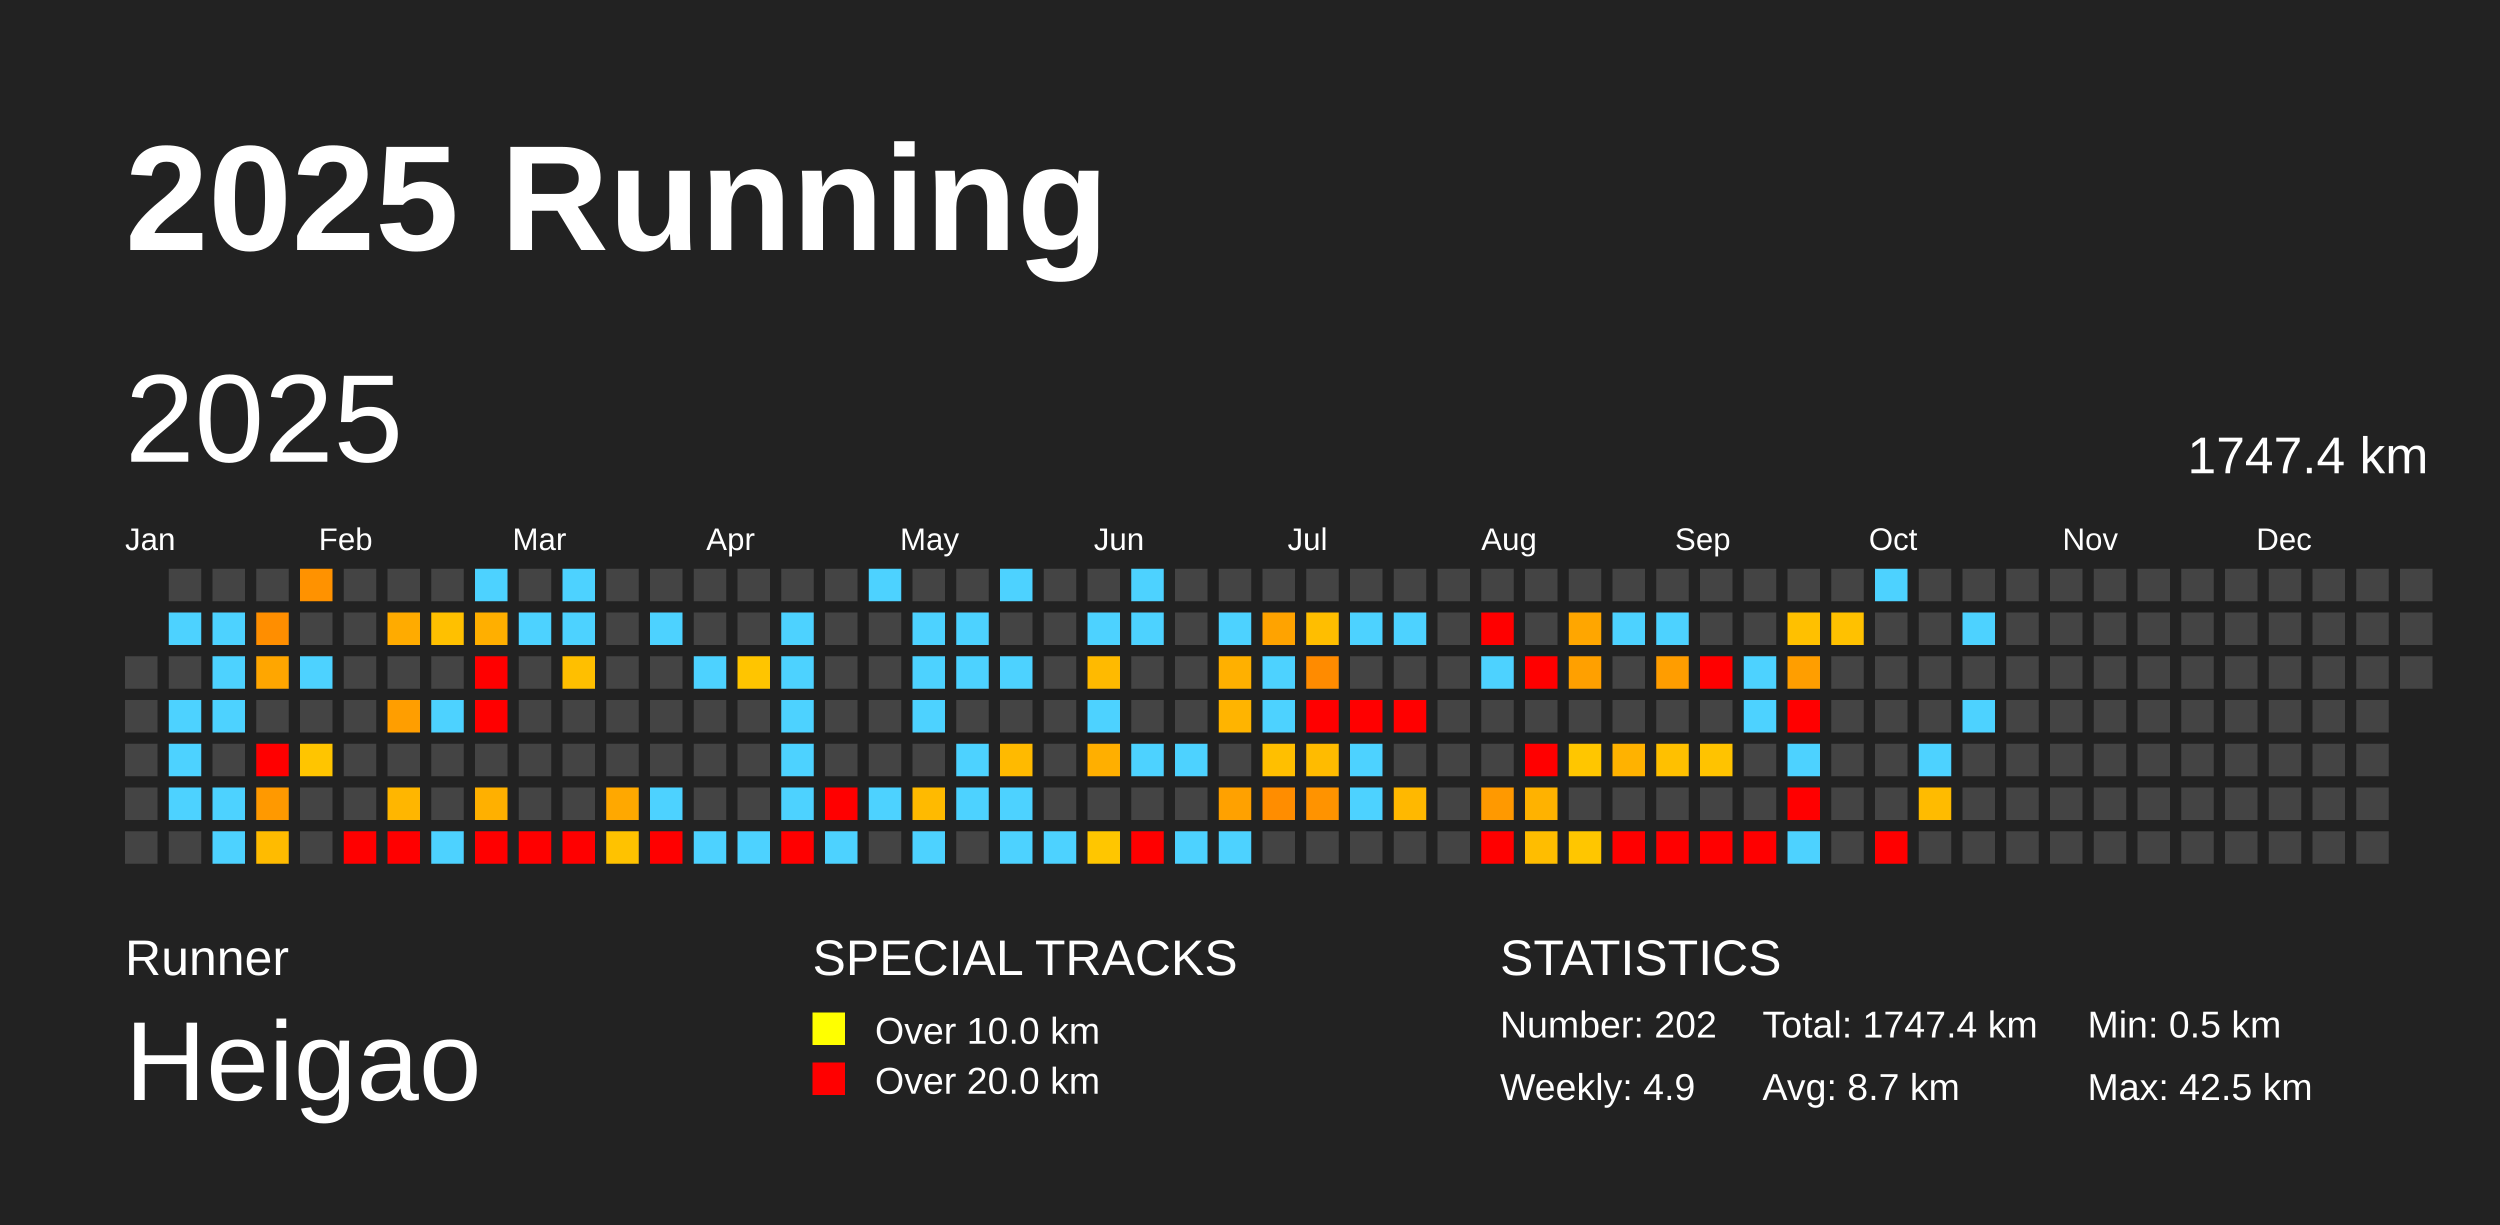
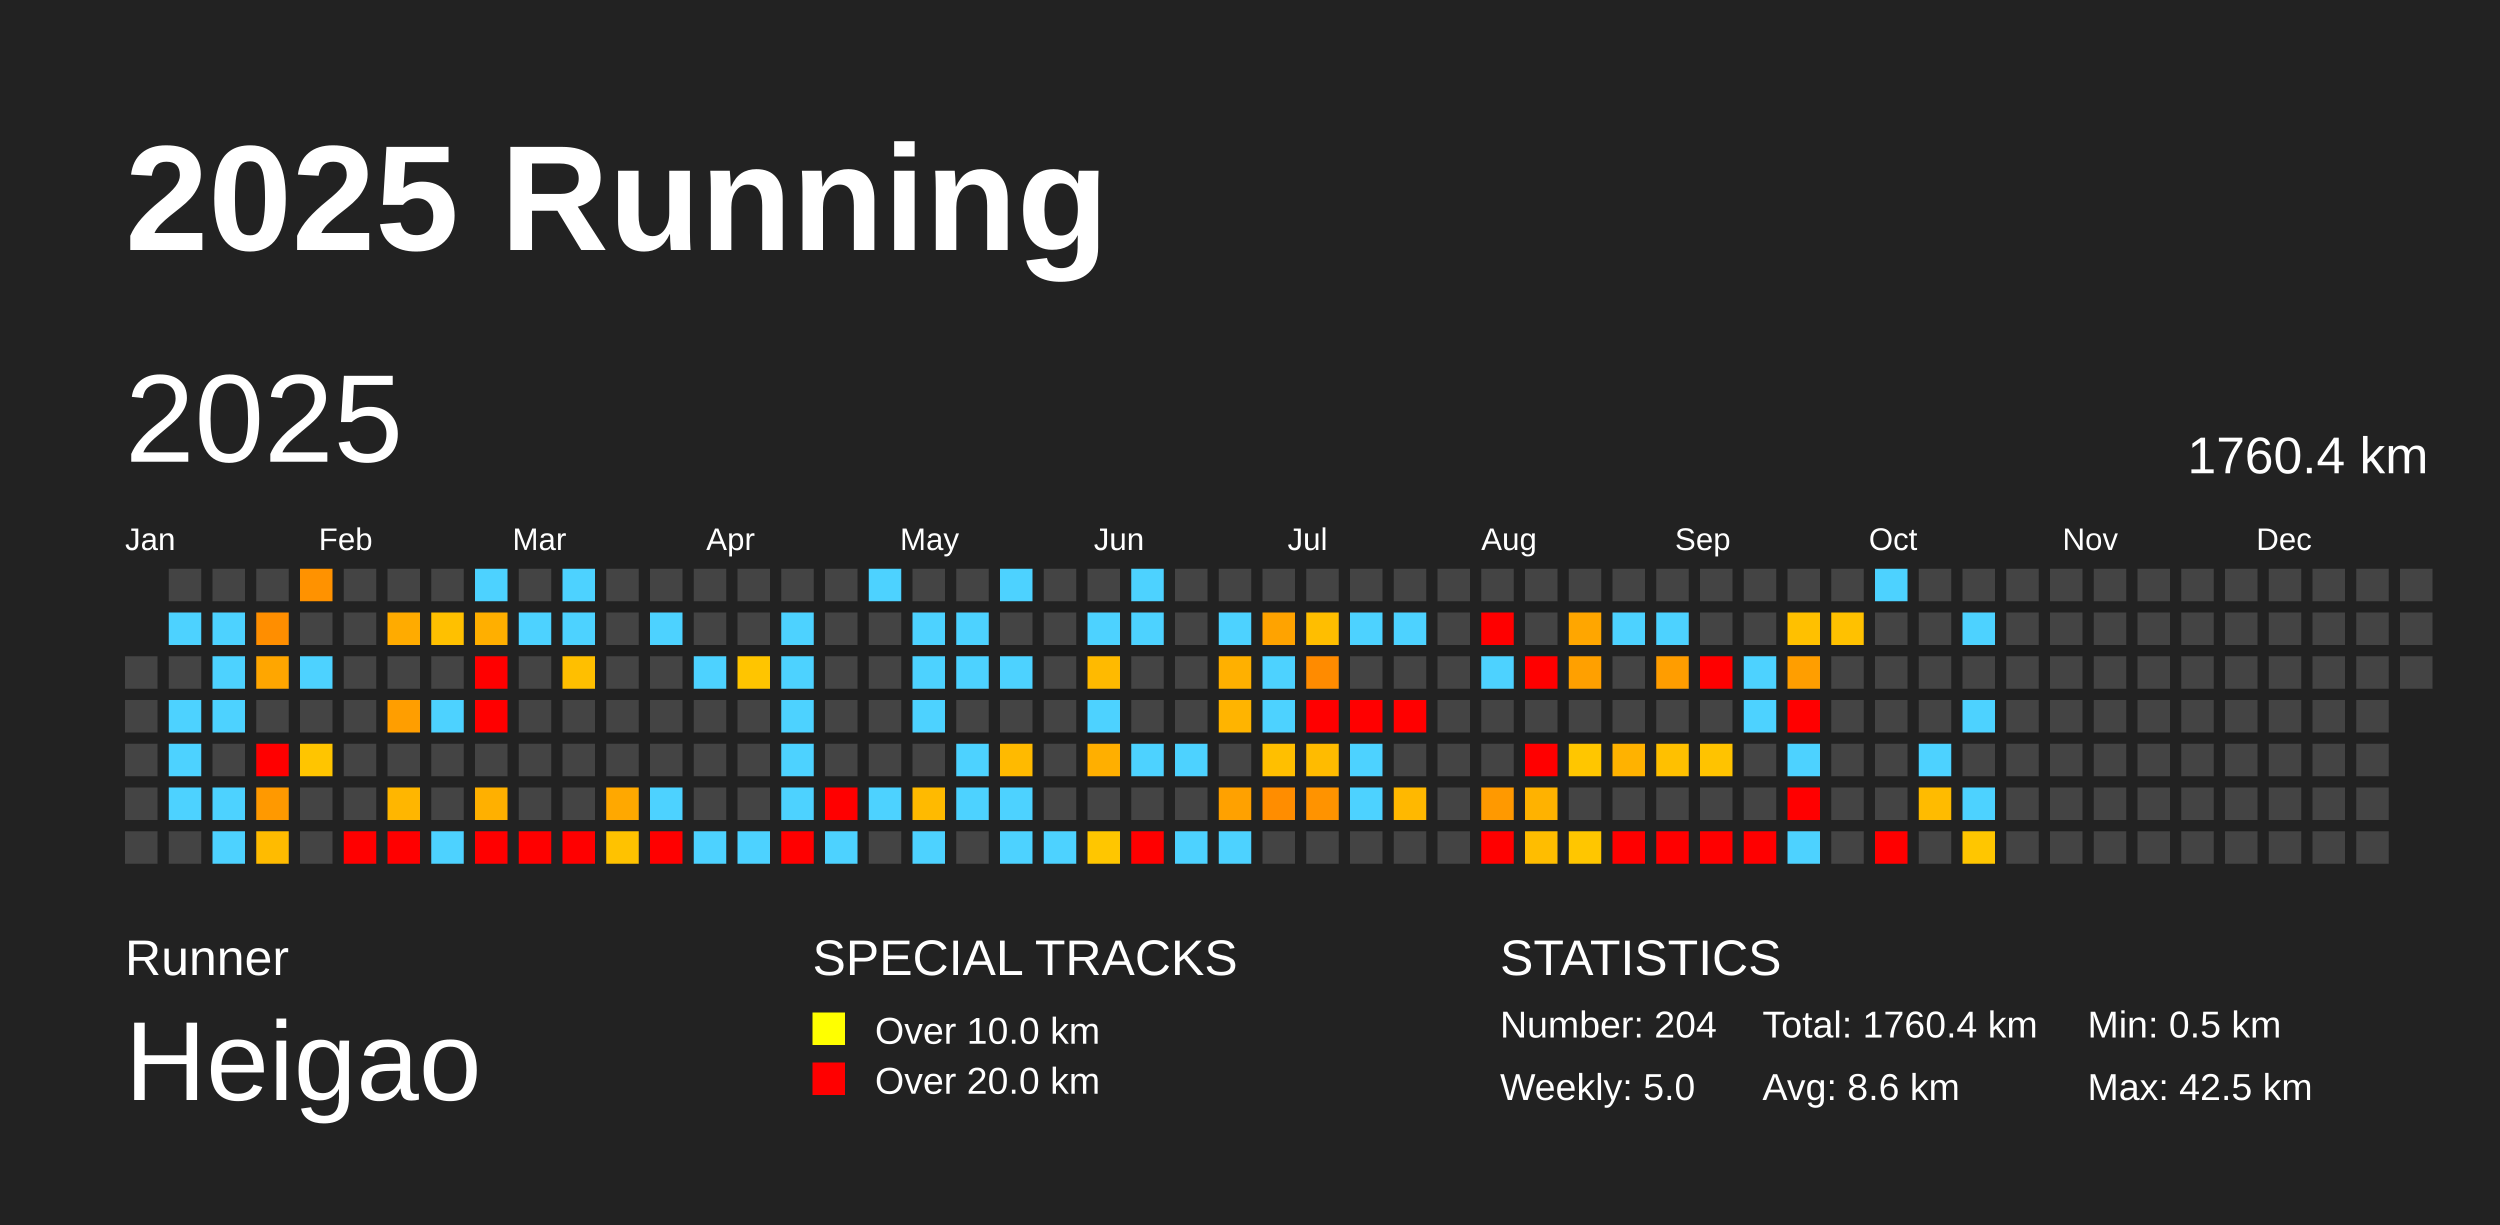
<svg xmlns="http://www.w3.org/2000/svg" baseProfile="full" height="98mm" version="1.1" viewBox="0,0,200,98" width="200mm">
  <defs />
  <rect fill="#222222" height="98" width="200" x="0" y="0" />
  <text fill="#FFFFFF" style="font-size:12px; font-family:Arial; font-weight:bold;" x="10" y="20">2025 Running</text>
  <text fill="#FFFFFF" style="font-size:4px; font-family:Arial" x="10" y="78">Runner</text>
  <text fill="#FFFFFF" style="font-size:9px; font-family:Arial" x="10" y="88">Heigao</text>
  <text fill="#FFFFFF" style="font-size:4px; font-family:Arial" x="65" y="78">SPECIAL TRACKS</text>
  <rect fill="yellow" height="2.6" width="2.6" x="65" y="81" />
  <text fill="#FFFFFF" style="font-size:3px; font-family:Arial" x="70" y="83.5">Over 10.0 km</text>
  <rect fill="red" height="2.6" width="2.6" x="65" y="85" />
  <text fill="#FFFFFF" style="font-size:3px; font-family:Arial" x="70" y="87.5">Over 20.0 km</text>
  <text fill="#FFFFFF" style="font-size:4px; font-family:Arial" x="120" y="78">STATISTICS</text>
-   <text fill="#FFFFFF" style="font-size:3px; font-family:Arial" x="120" y="83">Number: 202</text>
-   <text fill="#FFFFFF" style="font-size:3px; font-family:Arial" x="120" y="88">Weekly: 4.9</text>
-   <text fill="#FFFFFF" style="font-size:3px; font-family:Arial" x="141" y="83">Total: 1747.4 km</text>
-   <text fill="#FFFFFF" style="font-size:3px; font-family:Arial" x="141" y="88">Avg: 8.7 km</text>
+   <text fill="#FFFFFF" style="font-size:3px; font-family:Arial" x="120" y="83">Number: 204</text>
+   <text fill="#FFFFFF" style="font-size:3px; font-family:Arial" x="120" y="88">Weekly: 5.0</text>
+   <text fill="#FFFFFF" style="font-size:3px; font-family:Arial" x="141" y="83">Total: 1760.4 km</text>
+   <text fill="#FFFFFF" style="font-size:3px; font-family:Arial" x="141" y="88">Avg: 8.6 km</text>
  <text fill="#FFFFFF" style="font-size:3px; font-family:Arial" x="167" y="83">Min: 0.5 km</text>
  <text fill="#FFFFFF" style="font-size:3px; font-family:Arial" x="167" y="88">Max: 42.5 km</text>
  <text dominant-baseline="hanging" fill="#FFFFFF" style="font-size:10.0px; font-family:Arial;" x="10" y="30">2025</text>
-   <text dominant-baseline="hanging" fill="#FFFFFF" style="font-size:4.125px; font-family:Arial;" x="175" y="35">1747.4 km</text>
+   <text dominant-baseline="hanging" fill="#FFFFFF" style="font-size:4.125px; font-family:Arial;" x="175" y="35">1760.4 km</text>
  <text fill="#FFFFFF" style="font-size:2.5px; font-family:Arial" x="10.0" y="44">Jan</text>
  <text fill="#FFFFFF" style="font-size:2.5px; font-family:Arial" x="25.5" y="44">Feb</text>
  <text fill="#FFFFFF" style="font-size:2.5px; font-family:Arial" x="41.0" y="44">Mar</text>
  <text fill="#FFFFFF" style="font-size:2.5px; font-family:Arial" x="56.5" y="44">Apr</text>
  <text fill="#FFFFFF" style="font-size:2.5px; font-family:Arial" x="72.0" y="44">May</text>
  <text fill="#FFFFFF" style="font-size:2.5px; font-family:Arial" x="87.5" y="44">Jun</text>
  <text fill="#FFFFFF" style="font-size:2.5px; font-family:Arial" x="103.0" y="44">Jul</text>
  <text fill="#FFFFFF" style="font-size:2.5px; font-family:Arial" x="118.5" y="44">Aug</text>
  <text fill="#FFFFFF" style="font-size:2.5px; font-family:Arial" x="134.0" y="44">Sep</text>
  <text fill="#FFFFFF" style="font-size:2.5px; font-family:Arial" x="149.5" y="44">Oct</text>
  <text fill="#FFFFFF" style="font-size:2.5px; font-family:Arial" x="165.0" y="44">Nov</text>
  <text fill="#FFFFFF" style="font-size:2.5px; font-family:Arial" x="180.5" y="44">Dec</text>
  <rect fill="#444444" height="2.6" width="2.6" x="10.0" y="52.5" />
  <rect fill="#444444" height="2.6" width="2.6" x="10.0" y="56.0" />
  <rect fill="#444444" height="2.6" width="2.6" x="10.0" y="59.5" />
  <rect fill="#444444" height="2.6" width="2.6" x="10.0" y="63.0" />
  <rect fill="#444444" height="2.6" width="2.6" x="10.0" y="66.5" />
  <rect fill="#444444" height="2.6" width="2.6" x="13.5" y="45.5" />
  <rect fill="#4dd2ff" height="2.6" width="2.6" x="13.5" y="49.0" />
  <rect fill="#444444" height="2.6" width="2.6" x="13.5" y="52.5" />
  <rect fill="#4dd2ff" height="2.6" width="2.6" x="13.5" y="56.0" />
  <rect fill="#4dd2ff" height="2.6" width="2.6" x="13.5" y="59.5" />
  <rect fill="#4dd2ff" height="2.6" width="2.6" x="13.5" y="63.0" />
  <rect fill="#444444" height="2.6" width="2.6" x="13.5" y="66.5" />
  <rect fill="#444444" height="2.6" width="2.6" x="17.0" y="45.5" />
  <rect fill="#4dd2ff" height="2.6" width="2.6" x="17.0" y="49.0" />
  <rect fill="#4dd2ff" height="2.6" width="2.6" x="17.0" y="52.5" />
  <rect fill="#4dd2ff" height="2.6" width="2.6" x="17.0" y="56.0" />
  <rect fill="#444444" height="2.6" width="2.6" x="17.0" y="59.5" />
  <rect fill="#4dd2ff" height="2.6" width="2.6" x="17.0" y="63.0" />
  <rect fill="#4dd2ff" height="2.6" width="2.6" x="17.0" y="66.5" />
  <rect fill="#444444" height="2.6" width="2.6" x="20.5" y="45.5" />
  <rect fill="#ff8e00" height="2.6" width="2.6" x="20.5" y="49.0" />
  <rect fill="#ffa600" height="2.6" width="2.6" x="20.5" y="52.5" />
  <rect fill="#444444" height="2.6" width="2.6" x="20.5" y="56.0" />
  <rect fill="red" height="2.6" width="2.6" x="20.5" y="59.5" />
  <rect fill="#ff9900" height="2.6" width="2.6" x="20.5" y="63.0" />
  <rect fill="#ffbb00" height="2.6" width="2.6" x="20.5" y="66.5" />
  <rect fill="#ff9200" height="2.6" width="2.6" x="24.0" y="45.5" />
  <rect fill="#444444" height="2.6" width="2.6" x="24.0" y="49.0" />
  <rect fill="#4dd2ff" height="2.6" width="2.6" x="24.0" y="52.5" />
  <rect fill="#444444" height="2.6" width="2.6" x="24.0" y="56.0" />
  <rect fill="#ffc500" height="2.6" width="2.6" x="24.0" y="59.5" />
  <rect fill="#444444" height="2.6" width="2.6" x="24.0" y="63.0" />
  <rect fill="#444444" height="2.6" width="2.6" x="24.0" y="66.5" />
  <rect fill="#444444" height="2.6" width="2.6" x="27.5" y="45.5" />
  <rect fill="#444444" height="2.6" width="2.6" x="27.5" y="49.0" />
  <rect fill="#444444" height="2.6" width="2.6" x="27.5" y="52.5" />
  <rect fill="#444444" height="2.6" width="2.6" x="27.5" y="56.0" />
  <rect fill="#444444" height="2.6" width="2.6" x="27.5" y="59.5" />
  <rect fill="#444444" height="2.6" width="2.6" x="27.5" y="63.0" />
  <rect fill="red" height="2.6" width="2.6" x="27.5" y="66.5" />
  <rect fill="#444444" height="2.6" width="2.6" x="31.0" y="45.5" />
  <rect fill="#ffab00" height="2.6" width="2.6" x="31.0" y="49.0" />
  <rect fill="#444444" height="2.6" width="2.6" x="31.0" y="52.5" />
  <rect fill="#ff9e00" height="2.6" width="2.6" x="31.0" y="56.0" />
  <rect fill="#444444" height="2.6" width="2.6" x="31.0" y="59.5" />
  <rect fill="#ffb600" height="2.6" width="2.6" x="31.0" y="63.0" />
  <rect fill="red" height="2.6" width="2.6" x="31.0" y="66.5" />
  <rect fill="#444444" height="2.6" width="2.6" x="34.5" y="45.5" />
  <rect fill="#ffc000" height="2.6" width="2.6" x="34.5" y="49.0" />
  <rect fill="#444444" height="2.6" width="2.6" x="34.5" y="52.5" />
  <rect fill="#4dd2ff" height="2.6" width="2.6" x="34.5" y="56.0" />
  <rect fill="#444444" height="2.6" width="2.6" x="34.5" y="59.5" />
  <rect fill="#444444" height="2.6" width="2.6" x="34.5" y="63.0" />
  <rect fill="#4dd2ff" height="2.6" width="2.6" x="34.5" y="66.5" />
  <rect fill="#4dd2ff" height="2.6" width="2.6" x="38.0" y="45.5" />
  <rect fill="#ffaf00" height="2.6" width="2.6" x="38.0" y="49.0" />
  <rect fill="red" height="2.6" width="2.6" x="38.0" y="52.5" />
  <rect fill="red" height="2.6" width="2.6" x="38.0" y="56.0" />
  <rect fill="#444444" height="2.6" width="2.6" x="38.0" y="59.5" />
  <rect fill="#ffb000" height="2.6" width="2.6" x="38.0" y="63.0" />
  <rect fill="red" height="2.6" width="2.6" x="38.0" y="66.5" />
  <rect fill="#444444" height="2.6" width="2.6" x="41.5" y="45.5" />
  <rect fill="#4dd2ff" height="2.6" width="2.6" x="41.5" y="49.0" />
  <rect fill="#444444" height="2.6" width="2.6" x="41.5" y="52.5" />
  <rect fill="#444444" height="2.6" width="2.6" x="41.5" y="56.0" />
  <rect fill="#444444" height="2.6" width="2.6" x="41.5" y="59.5" />
  <rect fill="#444444" height="2.6" width="2.6" x="41.5" y="63.0" />
  <rect fill="red" height="2.6" width="2.6" x="41.5" y="66.5" />
  <rect fill="#4dd2ff" height="2.6" width="2.6" x="45.0" y="45.5" />
  <rect fill="#4dd2ff" height="2.6" width="2.6" x="45.0" y="49.0" />
  <rect fill="#ffbf00" height="2.6" width="2.6" x="45.0" y="52.5" />
  <rect fill="#444444" height="2.6" width="2.6" x="45.0" y="56.0" />
  <rect fill="#444444" height="2.6" width="2.6" x="45.0" y="59.5" />
  <rect fill="#444444" height="2.6" width="2.6" x="45.0" y="63.0" />
  <rect fill="red" height="2.6" width="2.6" x="45.0" y="66.5" />
  <rect fill="#444444" height="2.6" width="2.6" x="48.5" y="45.5" />
  <rect fill="#444444" height="2.6" width="2.6" x="48.5" y="49.0" />
  <rect fill="#444444" height="2.6" width="2.6" x="48.5" y="52.5" />
  <rect fill="#444444" height="2.6" width="2.6" x="48.5" y="56.0" />
  <rect fill="#444444" height="2.6" width="2.6" x="48.5" y="59.5" />
  <rect fill="#ffa800" height="2.6" width="2.6" x="48.5" y="63.0" />
  <rect fill="#ffc200" height="2.6" width="2.6" x="48.5" y="66.5" />
  <rect fill="#444444" height="2.6" width="2.6" x="52.0" y="45.5" />
  <rect fill="#4dd2ff" height="2.6" width="2.6" x="52.0" y="49.0" />
  <rect fill="#444444" height="2.6" width="2.6" x="52.0" y="52.5" />
  <rect fill="#444444" height="2.6" width="2.6" x="52.0" y="56.0" />
  <rect fill="#444444" height="2.6" width="2.6" x="52.0" y="59.5" />
  <rect fill="#4dd2ff" height="2.6" width="2.6" x="52.0" y="63.0" />
  <rect fill="red" height="2.6" width="2.6" x="52.0" y="66.5" />
  <rect fill="#444444" height="2.6" width="2.6" x="55.5" y="45.5" />
  <rect fill="#444444" height="2.6" width="2.6" x="55.5" y="49.0" />
  <rect fill="#4dd2ff" height="2.6" width="2.6" x="55.5" y="52.5" />
  <rect fill="#444444" height="2.6" width="2.6" x="55.5" y="56.0" />
  <rect fill="#444444" height="2.6" width="2.6" x="55.5" y="59.5" />
  <rect fill="#444444" height="2.6" width="2.6" x="55.5" y="63.0" />
  <rect fill="#4dd2ff" height="2.6" width="2.6" x="55.5" y="66.5" />
  <rect fill="#444444" height="2.6" width="2.6" x="59.0" y="45.5" />
  <rect fill="#444444" height="2.6" width="2.6" x="59.0" y="49.0" />
  <rect fill="#ffc500" height="2.6" width="2.6" x="59.0" y="52.5" />
  <rect fill="#444444" height="2.6" width="2.6" x="59.0" y="56.0" />
  <rect fill="#444444" height="2.6" width="2.6" x="59.0" y="59.5" />
  <rect fill="#444444" height="2.6" width="2.6" x="59.0" y="63.0" />
  <rect fill="#4dd2ff" height="2.6" width="2.6" x="59.0" y="66.5" />
  <rect fill="#444444" height="2.6" width="2.6" x="62.5" y="45.5" />
  <rect fill="#4dd2ff" height="2.6" width="2.6" x="62.5" y="49.0" />
  <rect fill="#4dd2ff" height="2.6" width="2.6" x="62.5" y="52.5" />
  <rect fill="#4dd2ff" height="2.6" width="2.6" x="62.5" y="56.0" />
  <rect fill="#4dd2ff" height="2.6" width="2.6" x="62.5" y="59.5" />
  <rect fill="#4dd2ff" height="2.6" width="2.6" x="62.5" y="63.0" />
  <rect fill="red" height="2.6" width="2.6" x="62.5" y="66.5" />
  <rect fill="#444444" height="2.6" width="2.6" x="66.0" y="45.5" />
  <rect fill="#444444" height="2.6" width="2.6" x="66.0" y="49.0" />
  <rect fill="#444444" height="2.6" width="2.6" x="66.0" y="52.5" />
  <rect fill="#444444" height="2.6" width="2.6" x="66.0" y="56.0" />
  <rect fill="#444444" height="2.6" width="2.6" x="66.0" y="59.5" />
  <rect fill="red" height="2.6" width="2.6" x="66.0" y="63.0" />
  <rect fill="#4dd2ff" height="2.6" width="2.6" x="66.0" y="66.5" />
  <rect fill="#4dd2ff" height="2.6" width="2.6" x="69.5" y="45.5" />
  <rect fill="#444444" height="2.6" width="2.6" x="69.5" y="49.0" />
  <rect fill="#444444" height="2.6" width="2.6" x="69.5" y="52.5" />
  <rect fill="#444444" height="2.6" width="2.6" x="69.5" y="56.0" />
  <rect fill="#444444" height="2.6" width="2.6" x="69.5" y="59.5" />
  <rect fill="#4dd2ff" height="2.6" width="2.6" x="69.5" y="63.0" />
  <rect fill="#444444" height="2.6" width="2.6" x="69.5" y="66.5" />
  <rect fill="#444444" height="2.6" width="2.6" x="73.0" y="45.5" />
  <rect fill="#4dd2ff" height="2.6" width="2.6" x="73.0" y="49.0" />
  <rect fill="#4dd2ff" height="2.6" width="2.6" x="73.0" y="52.5" />
  <rect fill="#4dd2ff" height="2.6" width="2.6" x="73.0" y="56.0" />
  <rect fill="#444444" height="2.6" width="2.6" x="73.0" y="59.5" />
  <rect fill="#ffba00" height="2.6" width="2.6" x="73.0" y="63.0" />
  <rect fill="#4dd2ff" height="2.6" width="2.6" x="73.0" y="66.5" />
  <rect fill="#444444" height="2.6" width="2.6" x="76.5" y="45.5" />
  <rect fill="#4dd2ff" height="2.6" width="2.6" x="76.5" y="49.0" />
  <rect fill="#4dd2ff" height="2.6" width="2.6" x="76.5" y="52.5" />
  <rect fill="#444444" height="2.6" width="2.6" x="76.5" y="56.0" />
  <rect fill="#4dd2ff" height="2.6" width="2.6" x="76.5" y="59.5" />
  <rect fill="#4dd2ff" height="2.6" width="2.6" x="76.5" y="63.0" />
  <rect fill="#444444" height="2.6" width="2.6" x="76.5" y="66.5" />
  <rect fill="#4dd2ff" height="2.6" width="2.6" x="80.0" y="45.5" />
  <rect fill="#444444" height="2.6" width="2.6" x="80.0" y="49.0" />
  <rect fill="#4dd2ff" height="2.6" width="2.6" x="80.0" y="52.5" />
  <rect fill="#444444" height="2.6" width="2.6" x="80.0" y="56.0" />
  <rect fill="#ffba00" height="2.6" width="2.6" x="80.0" y="59.5" />
  <rect fill="#4dd2ff" height="2.6" width="2.6" x="80.0" y="63.0" />
  <rect fill="#4dd2ff" height="2.6" width="2.6" x="80.0" y="66.5" />
  <rect fill="#444444" height="2.6" width="2.6" x="83.5" y="45.5" />
  <rect fill="#444444" height="2.6" width="2.6" x="83.5" y="49.0" />
  <rect fill="#444444" height="2.6" width="2.6" x="83.5" y="52.5" />
  <rect fill="#444444" height="2.6" width="2.6" x="83.5" y="56.0" />
  <rect fill="#444444" height="2.6" width="2.6" x="83.5" y="59.5" />
  <rect fill="#444444" height="2.6" width="2.6" x="83.5" y="63.0" />
  <rect fill="#4dd2ff" height="2.6" width="2.6" x="83.5" y="66.5" />
  <rect fill="#444444" height="2.6" width="2.6" x="87.0" y="45.5" />
  <rect fill="#4dd2ff" height="2.6" width="2.6" x="87.0" y="49.0" />
  <rect fill="#ffba00" height="2.6" width="2.6" x="87.0" y="52.5" />
  <rect fill="#4dd2ff" height="2.6" width="2.6" x="87.0" y="56.0" />
  <rect fill="#ffaf00" height="2.6" width="2.6" x="87.0" y="59.5" />
  <rect fill="#444444" height="2.6" width="2.6" x="87.0" y="63.0" />
  <rect fill="#ffc600" height="2.6" width="2.6" x="87.0" y="66.5" />
  <rect fill="#4dd2ff" height="2.6" width="2.6" x="90.5" y="45.5" />
  <rect fill="#4dd2ff" height="2.6" width="2.6" x="90.5" y="49.0" />
  <rect fill="#444444" height="2.6" width="2.6" x="90.5" y="52.5" />
  <rect fill="#444444" height="2.6" width="2.6" x="90.5" y="56.0" />
  <rect fill="#4dd2ff" height="2.6" width="2.6" x="90.5" y="59.5" />
  <rect fill="#444444" height="2.6" width="2.6" x="90.5" y="63.0" />
  <rect fill="red" height="2.6" width="2.6" x="90.5" y="66.5" />
  <rect fill="#444444" height="2.6" width="2.6" x="94.0" y="45.5" />
  <rect fill="#444444" height="2.6" width="2.6" x="94.0" y="49.0" />
  <rect fill="#444444" height="2.6" width="2.6" x="94.0" y="52.5" />
  <rect fill="#444444" height="2.6" width="2.6" x="94.0" y="56.0" />
  <rect fill="#4dd2ff" height="2.6" width="2.6" x="94.0" y="59.5" />
  <rect fill="#444444" height="2.6" width="2.6" x="94.0" y="63.0" />
  <rect fill="#4dd2ff" height="2.6" width="2.6" x="94.0" y="66.5" />
  <rect fill="#444444" height="2.6" width="2.6" x="97.5" y="45.5" />
  <rect fill="#4dd2ff" height="2.6" width="2.6" x="97.5" y="49.0" />
  <rect fill="#ffb000" height="2.6" width="2.6" x="97.5" y="52.5" />
  <rect fill="#ffb400" height="2.6" width="2.6" x="97.5" y="56.0" />
  <rect fill="#444444" height="2.6" width="2.6" x="97.5" y="59.5" />
  <rect fill="#ffa100" height="2.6" width="2.6" x="97.5" y="63.0" />
  <rect fill="#4dd2ff" height="2.6" width="2.6" x="97.5" y="66.5" />
  <rect fill="#444444" height="2.6" width="2.6" x="101.0" y="45.5" />
  <rect fill="#ffa300" height="2.6" width="2.6" x="101.0" y="49.0" />
  <rect fill="#4dd2ff" height="2.6" width="2.6" x="101.0" y="52.5" />
  <rect fill="#4dd2ff" height="2.6" width="2.6" x="101.0" y="56.0" />
  <rect fill="#ffbf00" height="2.6" width="2.6" x="101.0" y="59.5" />
  <rect fill="#ff8d00" height="2.6" width="2.6" x="101.0" y="63.0" />
  <rect fill="#444444" height="2.6" width="2.6" x="101.0" y="66.5" />
  <rect fill="#444444" height="2.6" width="2.6" x="104.5" y="45.5" />
  <rect fill="#ffbe00" height="2.6" width="2.6" x="104.5" y="49.0" />
  <rect fill="#ff8b00" height="2.6" width="2.6" x="104.5" y="52.5" />
  <rect fill="red" height="2.6" width="2.6" x="104.5" y="56.0" />
  <rect fill="#ffbb00" height="2.6" width="2.6" x="104.5" y="59.5" />
  <rect fill="#ff9300" height="2.6" width="2.6" x="104.5" y="63.0" />
  <rect fill="#444444" height="2.6" width="2.6" x="104.5" y="66.5" />
  <rect fill="#444444" height="2.6" width="2.6" x="108.0" y="45.5" />
  <rect fill="#4dd2ff" height="2.6" width="2.6" x="108.0" y="49.0" />
  <rect fill="#444444" height="2.6" width="2.6" x="108.0" y="52.5" />
  <rect fill="red" height="2.6" width="2.6" x="108.0" y="56.0" />
  <rect fill="#4dd2ff" height="2.6" width="2.6" x="108.0" y="59.5" />
  <rect fill="#4dd2ff" height="2.6" width="2.6" x="108.0" y="63.0" />
  <rect fill="#444444" height="2.6" width="2.6" x="108.0" y="66.5" />
  <rect fill="#444444" height="2.6" width="2.6" x="111.5" y="45.5" />
  <rect fill="#4dd2ff" height="2.6" width="2.6" x="111.5" y="49.0" />
  <rect fill="#444444" height="2.6" width="2.6" x="111.5" y="52.5" />
  <rect fill="red" height="2.6" width="2.6" x="111.5" y="56.0" />
  <rect fill="#444444" height="2.6" width="2.6" x="111.5" y="59.5" />
  <rect fill="#ffb800" height="2.6" width="2.6" x="111.5" y="63.0" />
  <rect fill="#444444" height="2.6" width="2.6" x="111.5" y="66.5" />
  <rect fill="#444444" height="2.6" width="2.6" x="115.0" y="45.5" />
  <rect fill="#444444" height="2.6" width="2.6" x="115.0" y="49.0" />
  <rect fill="#444444" height="2.6" width="2.6" x="115.0" y="52.5" />
  <rect fill="#444444" height="2.6" width="2.6" x="115.0" y="56.0" />
  <rect fill="#444444" height="2.6" width="2.6" x="115.0" y="59.5" />
  <rect fill="#444444" height="2.6" width="2.6" x="115.0" y="63.0" />
  <rect fill="#444444" height="2.6" width="2.6" x="115.0" y="66.5" />
  <rect fill="#444444" height="2.6" width="2.6" x="118.5" y="45.5" />
  <rect fill="red" height="2.6" width="2.6" x="118.5" y="49.0" />
  <rect fill="#4dd2ff" height="2.6" width="2.6" x="118.5" y="52.5" />
  <rect fill="#444444" height="2.6" width="2.6" x="118.5" y="56.0" />
  <rect fill="#444444" height="2.6" width="2.6" x="118.5" y="59.5" />
  <rect fill="#ff9900" height="2.6" width="2.6" x="118.5" y="63.0" />
  <rect fill="red" height="2.6" width="2.6" x="118.5" y="66.5" />
  <rect fill="#444444" height="2.6" width="2.6" x="122.0" y="45.5" />
  <rect fill="#444444" height="2.6" width="2.6" x="122.0" y="49.0" />
  <rect fill="red" height="2.6" width="2.6" x="122.0" y="52.5" />
  <rect fill="#444444" height="2.6" width="2.6" x="122.0" y="56.0" />
  <rect fill="red" height="2.6" width="2.6" x="122.0" y="59.5" />
  <rect fill="#ffb200" height="2.6" width="2.6" x="122.0" y="63.0" />
  <rect fill="#ffbd00" height="2.6" width="2.6" x="122.0" y="66.5" />
  <rect fill="#444444" height="2.6" width="2.6" x="125.5" y="45.5" />
  <rect fill="#ffa600" height="2.6" width="2.6" x="125.5" y="49.0" />
  <rect fill="#ffa000" height="2.6" width="2.6" x="125.5" y="52.5" />
  <rect fill="#444444" height="2.6" width="2.6" x="125.5" y="56.0" />
  <rect fill="#ffc600" height="2.6" width="2.6" x="125.5" y="59.5" />
  <rect fill="#444444" height="2.6" width="2.6" x="125.5" y="63.0" />
  <rect fill="#ffc600" height="2.6" width="2.6" x="125.5" y="66.5" />
  <rect fill="#444444" height="2.6" width="2.6" x="129.0" y="45.5" />
  <rect fill="#4dd2ff" height="2.6" width="2.6" x="129.0" y="49.0" />
  <rect fill="#444444" height="2.6" width="2.6" x="129.0" y="52.5" />
  <rect fill="#444444" height="2.6" width="2.6" x="129.0" y="56.0" />
  <rect fill="#ffb200" height="2.6" width="2.6" x="129.0" y="59.5" />
  <rect fill="#444444" height="2.6" width="2.6" x="129.0" y="63.0" />
  <rect fill="red" height="2.6" width="2.6" x="129.0" y="66.5" />
  <rect fill="#444444" height="2.6" width="2.6" x="132.5" y="45.5" />
  <rect fill="#4dd2ff" height="2.6" width="2.6" x="132.5" y="49.0" />
  <rect fill="#ff9d00" height="2.6" width="2.6" x="132.5" y="52.5" />
  <rect fill="#444444" height="2.6" width="2.6" x="132.5" y="56.0" />
  <rect fill="#ffc000" height="2.6" width="2.6" x="132.5" y="59.5" />
  <rect fill="#444444" height="2.6" width="2.6" x="132.5" y="63.0" />
  <rect fill="red" height="2.6" width="2.6" x="132.5" y="66.5" />
  <rect fill="#444444" height="2.6" width="2.6" x="136.0" y="45.5" />
  <rect fill="#444444" height="2.6" width="2.6" x="136.0" y="49.0" />
  <rect fill="red" height="2.6" width="2.6" x="136.0" y="52.5" />
  <rect fill="#444444" height="2.6" width="2.6" x="136.0" y="56.0" />
  <rect fill="#ffc300" height="2.6" width="2.6" x="136.0" y="59.5" />
  <rect fill="#444444" height="2.6" width="2.6" x="136.0" y="63.0" />
  <rect fill="red" height="2.6" width="2.6" x="136.0" y="66.5" />
  <rect fill="#444444" height="2.6" width="2.6" x="139.5" y="45.5" />
  <rect fill="#444444" height="2.6" width="2.6" x="139.5" y="49.0" />
  <rect fill="#4dd2ff" height="2.6" width="2.6" x="139.5" y="52.5" />
  <rect fill="#4dd2ff" height="2.6" width="2.6" x="139.5" y="56.0" />
  <rect fill="#444444" height="2.6" width="2.6" x="139.5" y="59.5" />
  <rect fill="#444444" height="2.6" width="2.6" x="139.5" y="63.0" />
  <rect fill="red" height="2.6" width="2.6" x="139.5" y="66.5" />
  <rect fill="#444444" height="2.6" width="2.6" x="143.0" y="45.5" />
  <rect fill="#ffc000" height="2.6" width="2.6" x="143.0" y="49.0" />
  <rect fill="#ff9e00" height="2.6" width="2.6" x="143.0" y="52.5" />
  <rect fill="red" height="2.6" width="2.6" x="143.0" y="56.0" />
  <rect fill="#4dd2ff" height="2.6" width="2.6" x="143.0" y="59.5" />
  <rect fill="red" height="2.6" width="2.6" x="143.0" y="63.0" />
  <rect fill="#4dd2ff" height="2.6" width="2.6" x="143.0" y="66.5" />
  <rect fill="#444444" height="2.6" width="2.6" x="146.5" y="45.5" />
  <rect fill="#ffc100" height="2.6" width="2.6" x="146.5" y="49.0" />
  <rect fill="#444444" height="2.6" width="2.6" x="146.5" y="52.5" />
  <rect fill="#444444" height="2.6" width="2.6" x="146.5" y="56.0" />
  <rect fill="#444444" height="2.6" width="2.6" x="146.5" y="59.5" />
  <rect fill="#444444" height="2.6" width="2.6" x="146.5" y="63.0" />
  <rect fill="#444444" height="2.6" width="2.6" x="146.5" y="66.5" />
  <rect fill="#4dd2ff" height="2.6" width="2.6" x="150.0" y="45.5" />
  <rect fill="#444444" height="2.6" width="2.6" x="150.0" y="49.0" />
  <rect fill="#444444" height="2.6" width="2.6" x="150.0" y="52.5" />
  <rect fill="#444444" height="2.6" width="2.6" x="150.0" y="56.0" />
  <rect fill="#444444" height="2.6" width="2.6" x="150.0" y="59.5" />
  <rect fill="#444444" height="2.6" width="2.6" x="150.0" y="63.0" />
  <rect fill="red" height="2.6" width="2.6" x="150.0" y="66.5" />
  <rect fill="#444444" height="2.6" width="2.6" x="153.5" y="45.5" />
  <rect fill="#444444" height="2.6" width="2.6" x="153.5" y="49.0" />
  <rect fill="#444444" height="2.6" width="2.6" x="153.5" y="52.5" />
  <rect fill="#444444" height="2.6" width="2.6" x="153.5" y="56.0" />
  <rect fill="#4dd2ff" height="2.6" width="2.6" x="153.5" y="59.5" />
  <rect fill="#ffbb00" height="2.6" width="2.6" x="153.5" y="63.0" />
  <rect fill="#444444" height="2.6" width="2.6" x="153.5" y="66.5" />
  <rect fill="#444444" height="2.6" width="2.6" x="157.0" y="45.5" />
  <rect fill="#4dd2ff" height="2.6" width="2.6" x="157.0" y="49.0" />
  <rect fill="#444444" height="2.6" width="2.6" x="157.0" y="52.5" />
  <rect fill="#4dd2ff" height="2.6" width="2.6" x="157.0" y="56.0" />
  <rect fill="#444444" height="2.6" width="2.6" x="157.0" y="59.5" />
-   <rect fill="#444444" height="2.6" width="2.6" x="157.0" y="63.0" />
-   <rect fill="#444444" height="2.6" width="2.6" x="157.0" y="66.5" />
+   <rect fill="#4dd2ff" height="2.6" width="2.6" x="157.0" y="63.0" />
+   <rect fill="#ffc600" height="2.6" width="2.6" x="157.0" y="66.5" />
  <rect fill="#444444" height="2.6" width="2.6" x="160.5" y="45.5" />
  <rect fill="#444444" height="2.6" width="2.6" x="160.5" y="49.0" />
  <rect fill="#444444" height="2.6" width="2.6" x="160.5" y="52.5" />
  <rect fill="#444444" height="2.6" width="2.6" x="160.5" y="56.0" />
  <rect fill="#444444" height="2.6" width="2.6" x="160.5" y="59.5" />
  <rect fill="#444444" height="2.6" width="2.6" x="160.5" y="63.0" />
  <rect fill="#444444" height="2.6" width="2.6" x="160.5" y="66.5" />
  <rect fill="#444444" height="2.6" width="2.6" x="164.0" y="45.5" />
  <rect fill="#444444" height="2.6" width="2.6" x="164.0" y="49.0" />
  <rect fill="#444444" height="2.6" width="2.6" x="164.0" y="52.5" />
  <rect fill="#444444" height="2.6" width="2.6" x="164.0" y="56.0" />
  <rect fill="#444444" height="2.6" width="2.6" x="164.0" y="59.5" />
  <rect fill="#444444" height="2.6" width="2.6" x="164.0" y="63.0" />
  <rect fill="#444444" height="2.6" width="2.6" x="164.0" y="66.5" />
  <rect fill="#444444" height="2.6" width="2.6" x="167.5" y="45.5" />
  <rect fill="#444444" height="2.6" width="2.6" x="167.5" y="49.0" />
  <rect fill="#444444" height="2.6" width="2.6" x="167.5" y="52.5" />
  <rect fill="#444444" height="2.6" width="2.6" x="167.5" y="56.0" />
  <rect fill="#444444" height="2.6" width="2.6" x="167.5" y="59.5" />
  <rect fill="#444444" height="2.6" width="2.6" x="167.5" y="63.0" />
  <rect fill="#444444" height="2.6" width="2.6" x="167.5" y="66.5" />
  <rect fill="#444444" height="2.6" width="2.6" x="171.0" y="45.5" />
  <rect fill="#444444" height="2.6" width="2.6" x="171.0" y="49.0" />
  <rect fill="#444444" height="2.6" width="2.6" x="171.0" y="52.5" />
  <rect fill="#444444" height="2.6" width="2.6" x="171.0" y="56.0" />
  <rect fill="#444444" height="2.6" width="2.6" x="171.0" y="59.5" />
  <rect fill="#444444" height="2.6" width="2.6" x="171.0" y="63.0" />
  <rect fill="#444444" height="2.6" width="2.6" x="171.0" y="66.5" />
  <rect fill="#444444" height="2.6" width="2.6" x="174.5" y="45.5" />
  <rect fill="#444444" height="2.6" width="2.6" x="174.5" y="49.0" />
  <rect fill="#444444" height="2.6" width="2.6" x="174.5" y="52.5" />
  <rect fill="#444444" height="2.6" width="2.6" x="174.5" y="56.0" />
  <rect fill="#444444" height="2.6" width="2.6" x="174.5" y="59.5" />
  <rect fill="#444444" height="2.6" width="2.6" x="174.5" y="63.0" />
  <rect fill="#444444" height="2.6" width="2.6" x="174.5" y="66.5" />
  <rect fill="#444444" height="2.6" width="2.6" x="178.0" y="45.5" />
  <rect fill="#444444" height="2.6" width="2.6" x="178.0" y="49.0" />
  <rect fill="#444444" height="2.6" width="2.6" x="178.0" y="52.5" />
  <rect fill="#444444" height="2.6" width="2.6" x="178.0" y="56.0" />
  <rect fill="#444444" height="2.6" width="2.6" x="178.0" y="59.5" />
  <rect fill="#444444" height="2.6" width="2.6" x="178.0" y="63.0" />
  <rect fill="#444444" height="2.6" width="2.6" x="178.0" y="66.5" />
  <rect fill="#444444" height="2.6" width="2.6" x="181.5" y="45.5" />
  <rect fill="#444444" height="2.6" width="2.6" x="181.5" y="49.0" />
  <rect fill="#444444" height="2.6" width="2.6" x="181.5" y="52.5" />
  <rect fill="#444444" height="2.6" width="2.6" x="181.5" y="56.0" />
  <rect fill="#444444" height="2.6" width="2.6" x="181.5" y="59.5" />
  <rect fill="#444444" height="2.6" width="2.6" x="181.5" y="63.0" />
  <rect fill="#444444" height="2.6" width="2.6" x="181.5" y="66.5" />
  <rect fill="#444444" height="2.6" width="2.6" x="185.0" y="45.5" />
  <rect fill="#444444" height="2.6" width="2.6" x="185.0" y="49.0" />
  <rect fill="#444444" height="2.6" width="2.6" x="185.0" y="52.5" />
  <rect fill="#444444" height="2.6" width="2.6" x="185.0" y="56.0" />
  <rect fill="#444444" height="2.6" width="2.6" x="185.0" y="59.5" />
  <rect fill="#444444" height="2.6" width="2.6" x="185.0" y="63.0" />
  <rect fill="#444444" height="2.6" width="2.6" x="185.0" y="66.5" />
  <rect fill="#444444" height="2.6" width="2.6" x="188.5" y="45.5" />
  <rect fill="#444444" height="2.6" width="2.6" x="188.5" y="49.0" />
  <rect fill="#444444" height="2.6" width="2.6" x="188.5" y="52.5" />
  <rect fill="#444444" height="2.6" width="2.6" x="188.5" y="56.0" />
  <rect fill="#444444" height="2.6" width="2.6" x="188.5" y="59.5" />
  <rect fill="#444444" height="2.6" width="2.6" x="188.5" y="63.0" />
  <rect fill="#444444" height="2.6" width="2.6" x="188.5" y="66.5" />
  <rect fill="#444444" height="2.6" width="2.6" x="192.0" y="45.5" />
  <rect fill="#444444" height="2.6" width="2.6" x="192.0" y="49.0" />
  <rect fill="#444444" height="2.6" width="2.6" x="192.0" y="52.5" />
</svg>
